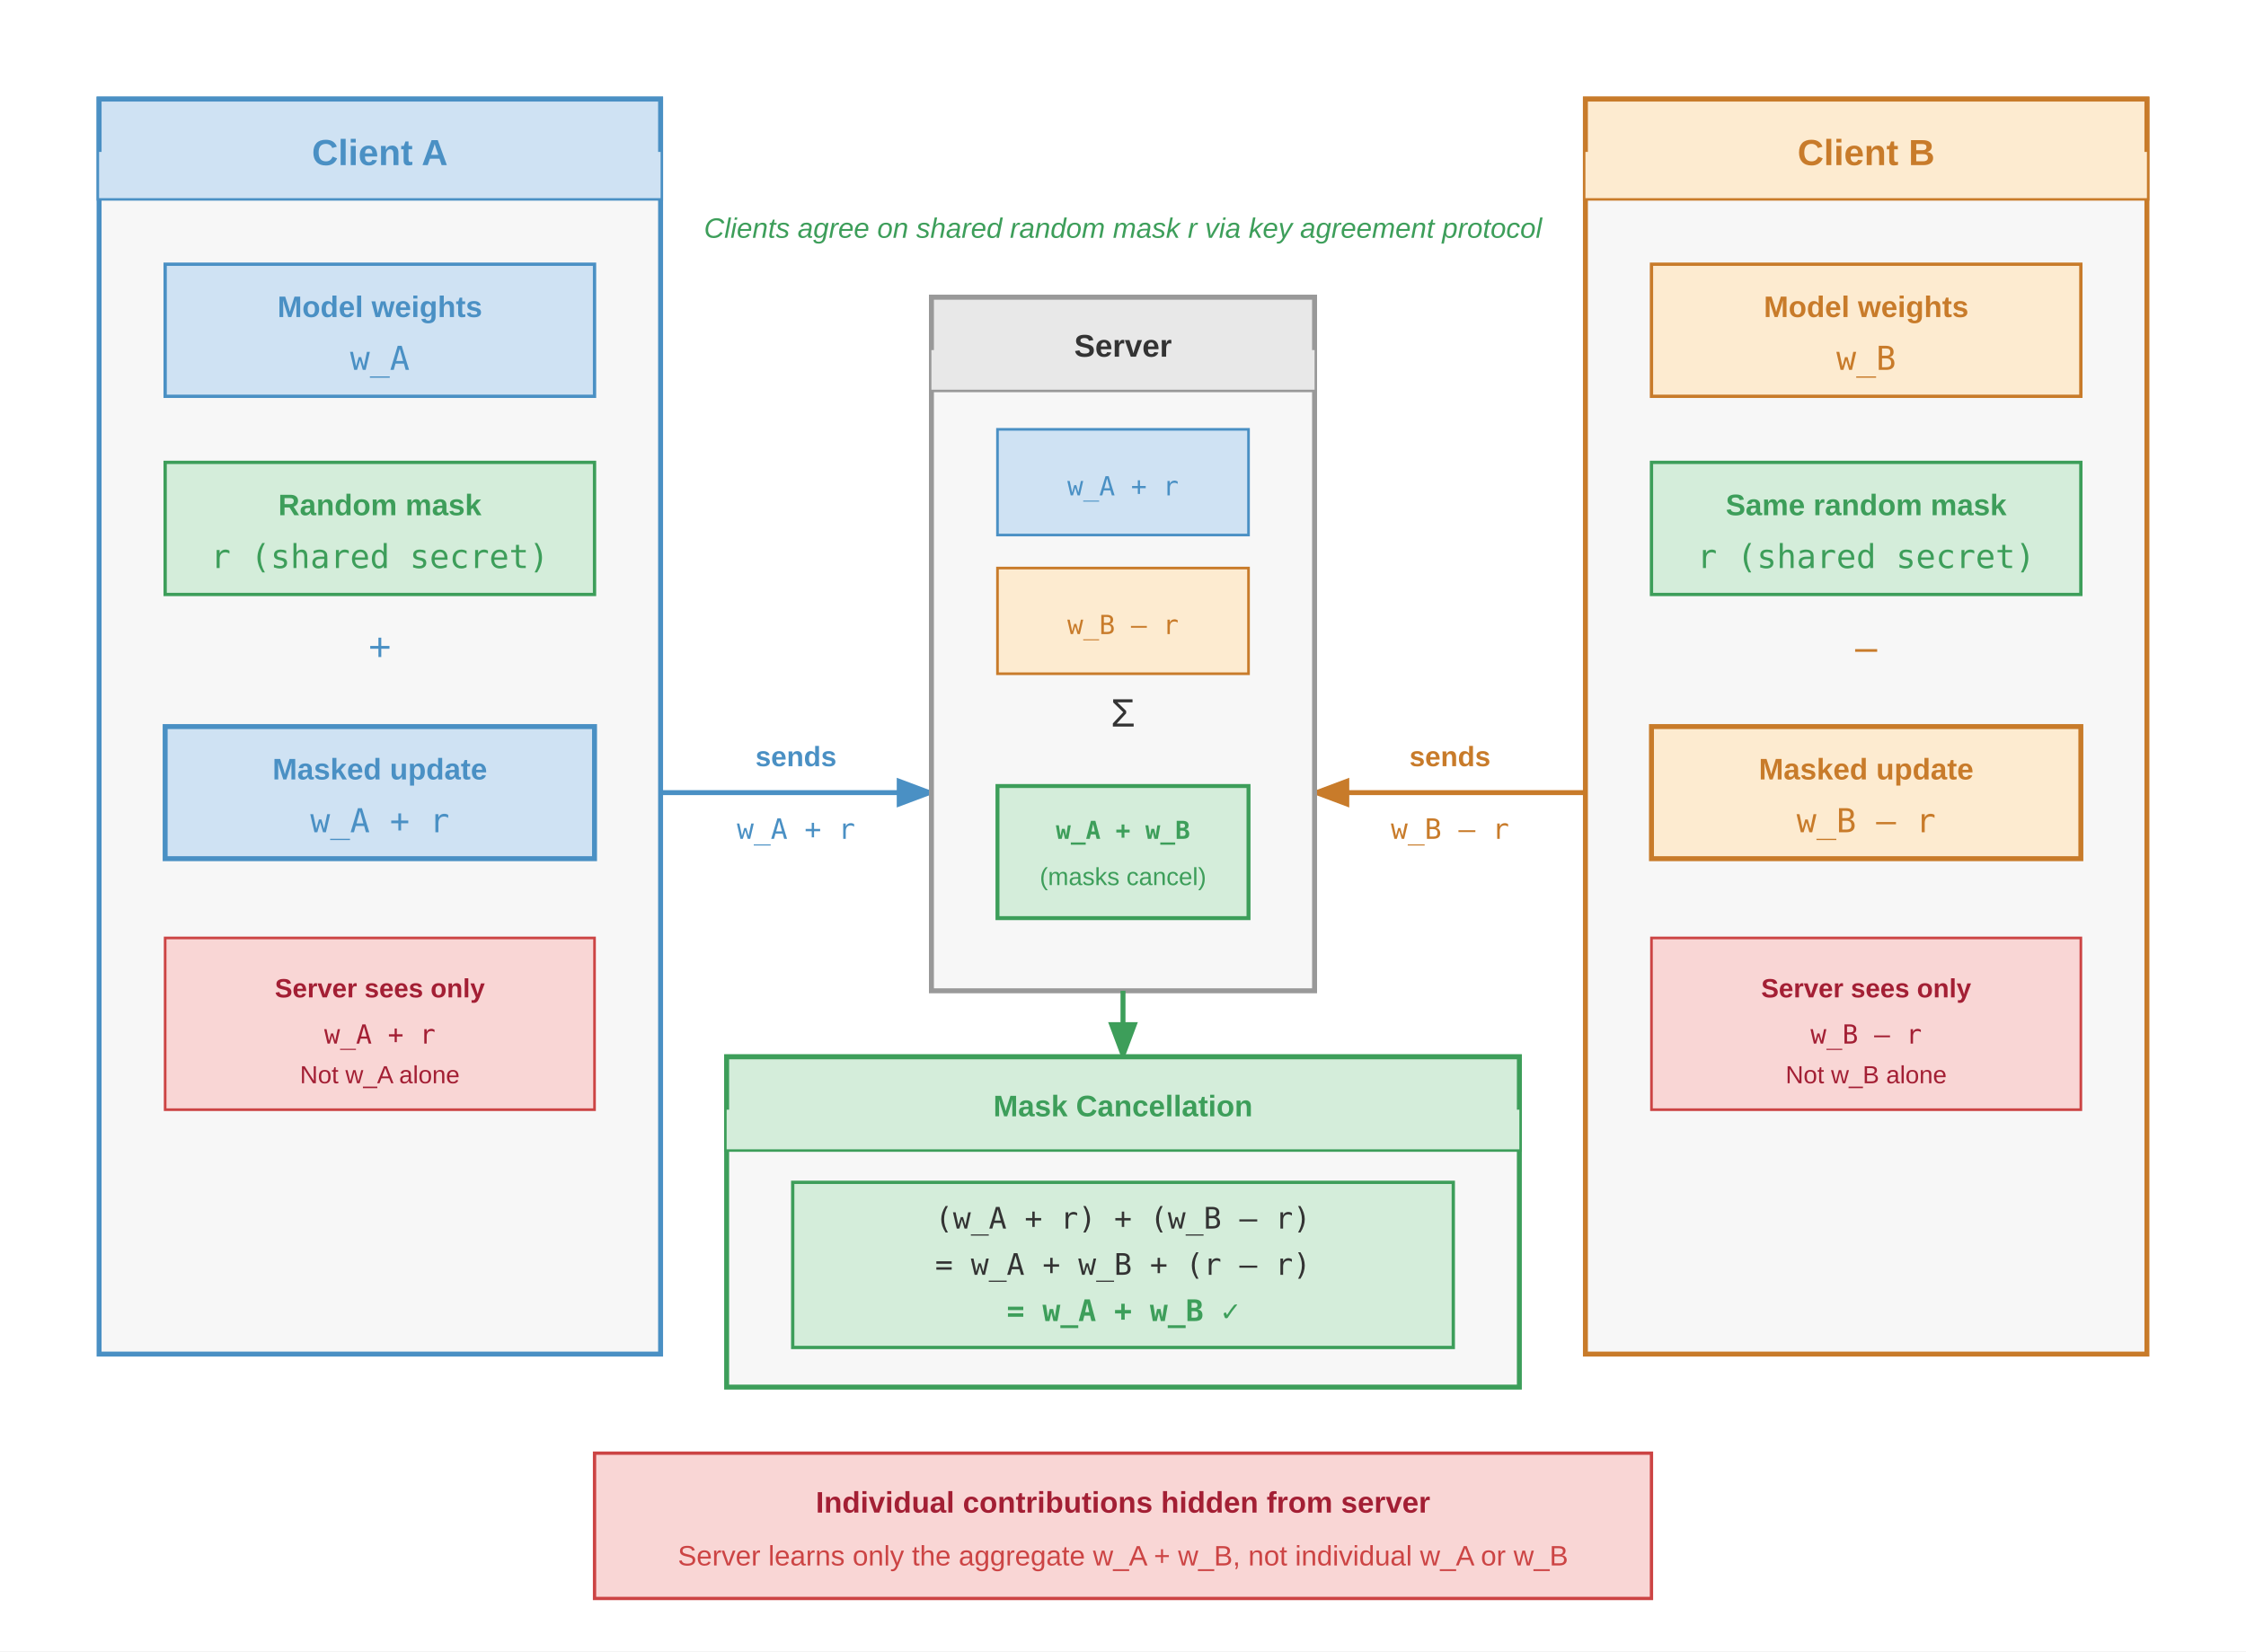
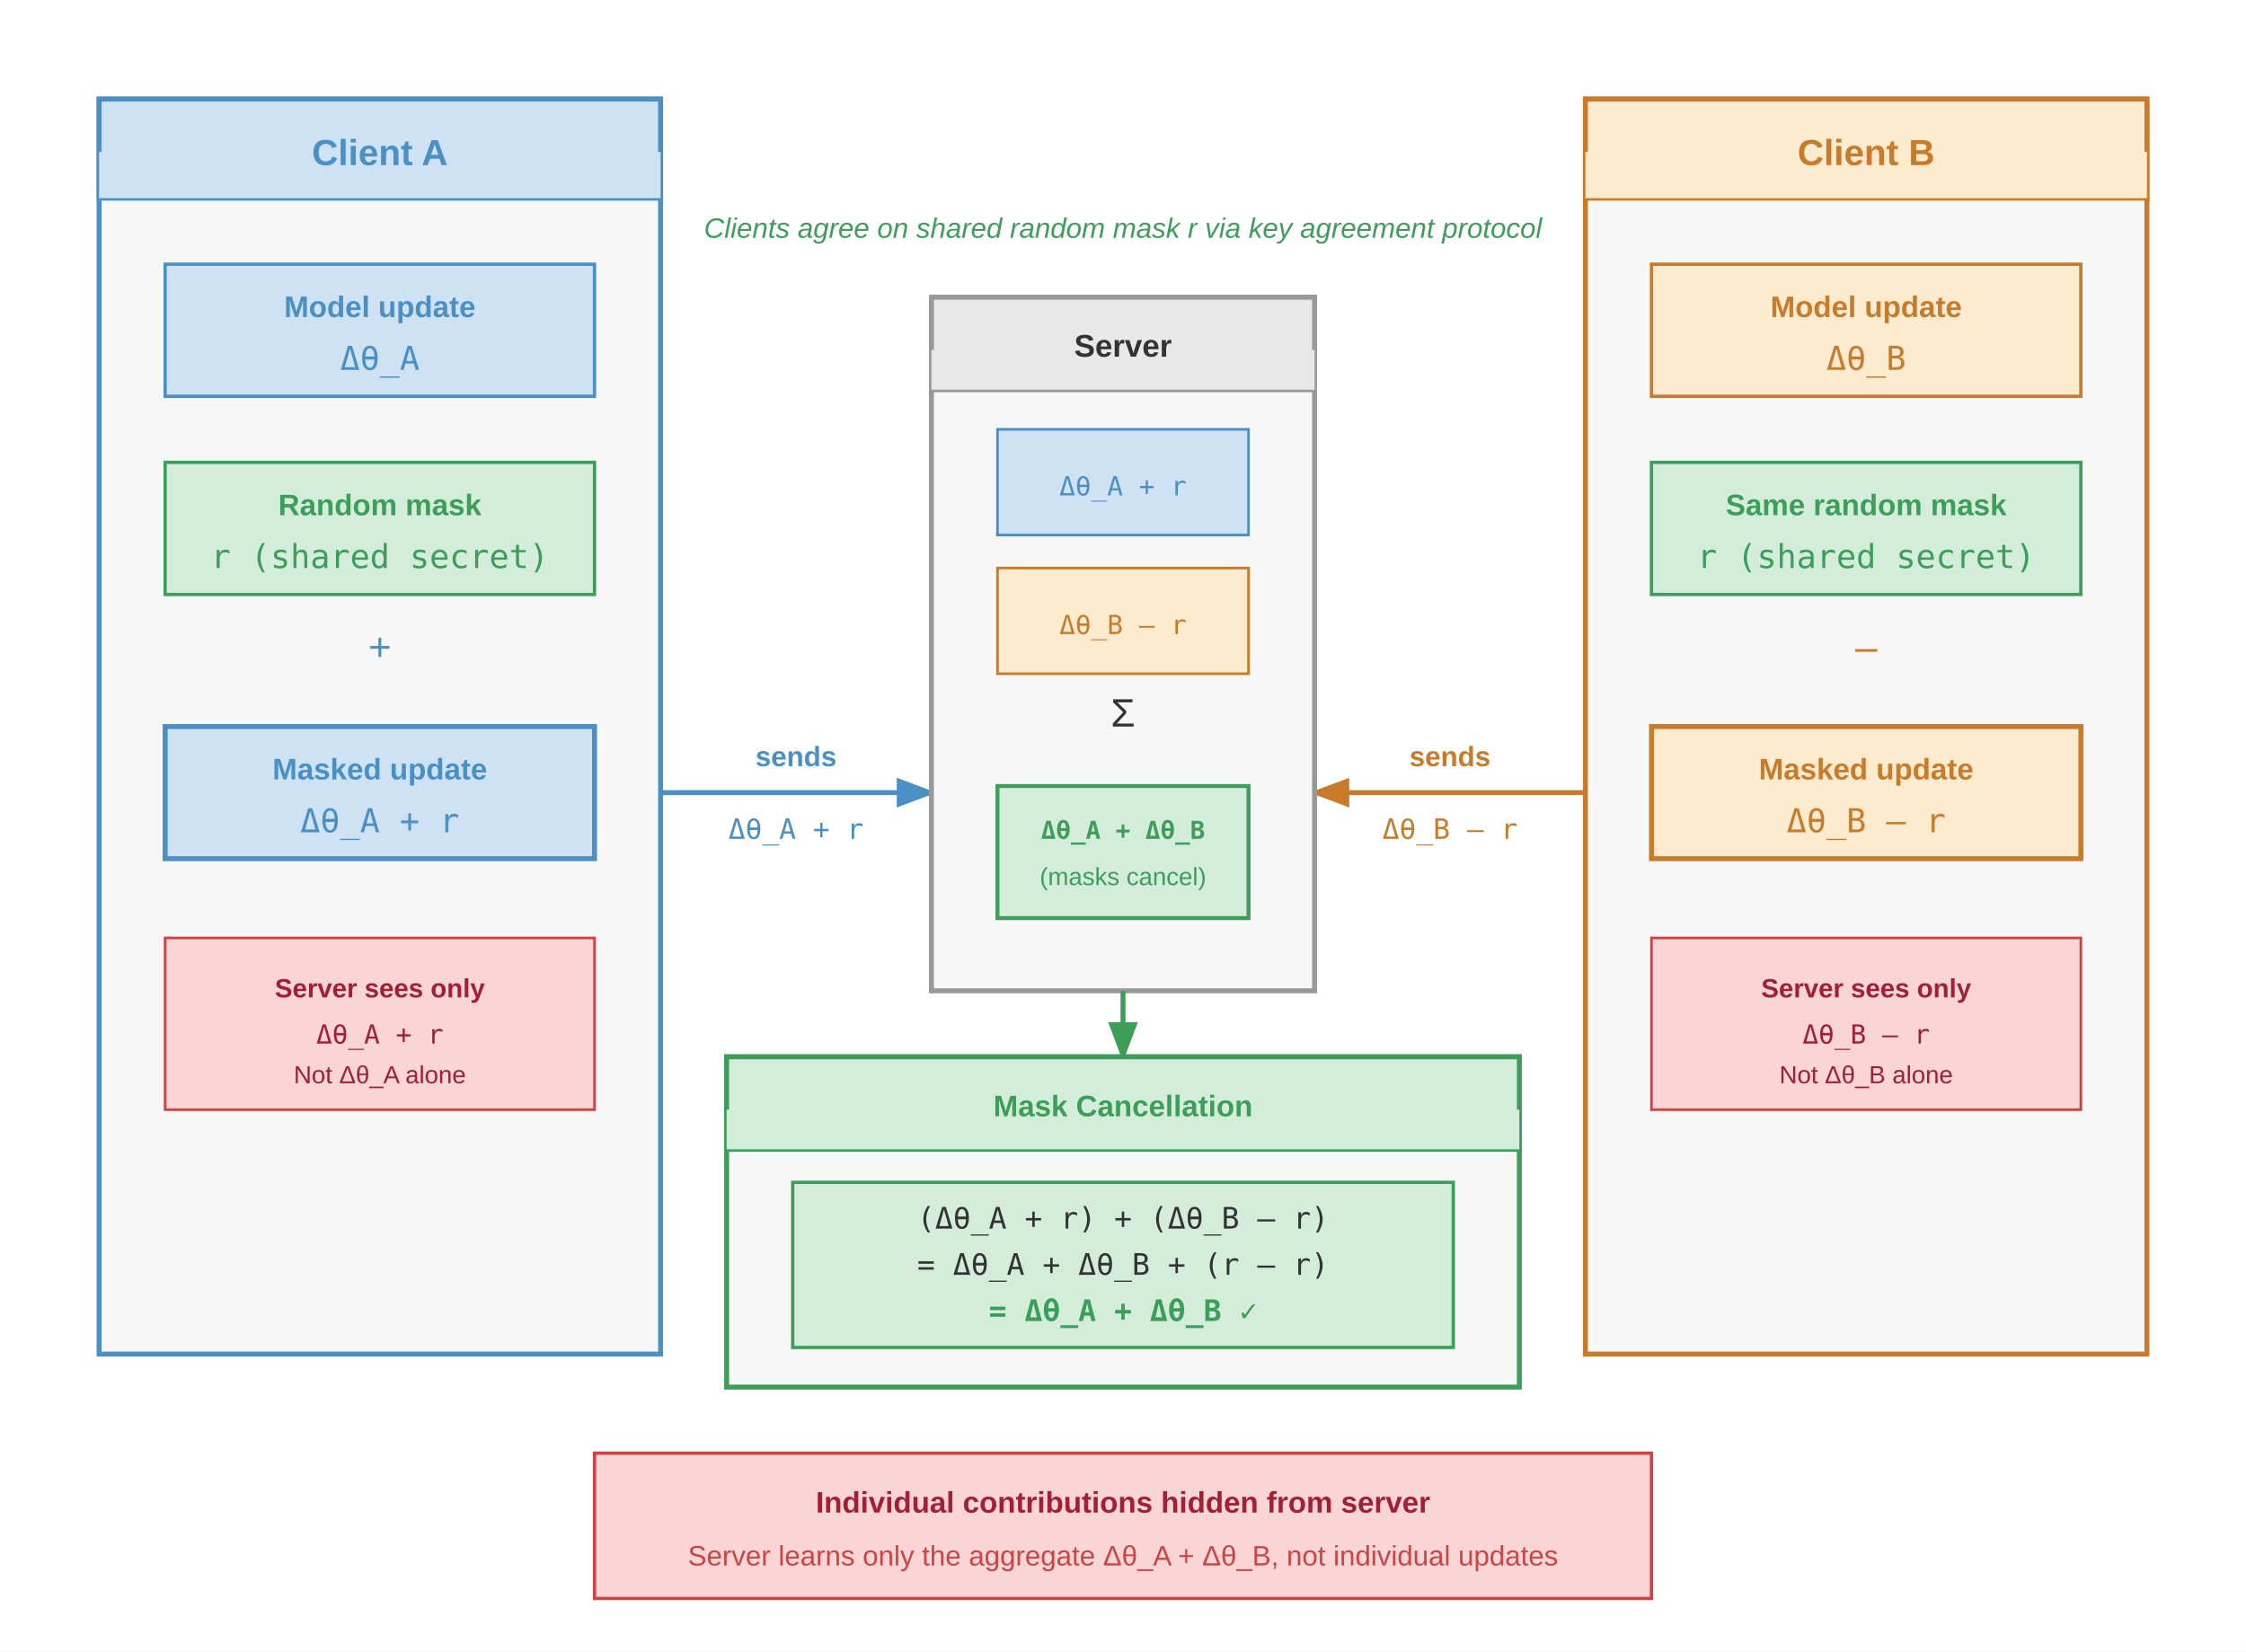
<svg xmlns="http://www.w3.org/2000/svg" font-family="Arial, Helvetica, sans-serif" viewBox="0 0 680 500">
  <defs>
    <marker id="arr" markerWidth="8" markerHeight="6" refX="7" refY="3" orient="auto">
      <path d="M0,0 L8,3 L0,6 Z" fill="#333" />
    </marker>
    <marker id="arr-blue" markerWidth="8" markerHeight="6" refX="7" refY="3" orient="auto">
      <path d="M0,0 L8,3 L0,6 Z" fill="#4a90c4" />
    </marker>
    <marker id="arr-green" markerWidth="8" markerHeight="6" refX="7" refY="3" orient="auto">
      <path d="M0,0 L8,3 L0,6 Z" fill="#3d9e5a" />
    </marker>
    <marker id="arr-orange" markerWidth="8" markerHeight="6" refX="7" refY="3" orient="auto">
      <path d="M0,0 L8,3 L0,6 Z" fill="#c87b2a" />
    </marker>
  </defs>
  <rect width="680" height="500" fill="#fff" />
  <text x="340" y="72" font-size="8.5" fill="#3d9e5a" text-anchor="middle" font-style="italic">Clients agree on shared random mask r via key agreement protocol</text>
  <rect x="30" y="30" width="170" height="380" fill="#f7f7f7" stroke="#4a90c4" stroke-width="1.5" />
  <rect x="30" y="30" width="170" height="30" fill="#cfe2f3" stroke="#4a90c4" stroke-width="1.5" />
  <rect x="30" y="46" width="170" height="14" fill="#cfe2f3" />
  <text x="115" y="50" font-size="11" font-weight="700" fill="#4a90c4" text-anchor="middle">Client A</text>
  <rect x="50" y="80" width="130" height="40" fill="#cfe2f3" stroke="#4a90c4" stroke-width="1" />
-   <text x="115" y="96" font-size="9" fill="#4a90c4" text-anchor="middle" font-weight="600">Model weights</text>
-   <text x="115" y="112" font-size="10" fill="#4a90c4" text-anchor="middle" font-family="monospace">w_A</text>
+   <text x="115" y="96" font-size="9" fill="#4a90c4" text-anchor="middle" font-weight="600">Model update</text>
+   <text x="115" y="112" font-size="10" fill="#4a90c4" text-anchor="middle" font-family="monospace">Δθ_A</text>
  <rect x="50" y="140" width="130" height="40" fill="#d4edda" stroke="#3d9e5a" stroke-width="1" />
  <text x="115" y="156" font-size="9" fill="#3d9e5a" text-anchor="middle" font-weight="600">Random mask</text>
  <text x="115" y="172" font-size="10" fill="#3d9e5a" text-anchor="middle" font-family="monospace">r (shared secret)</text>
  <text x="115" y="200" font-size="12" fill="#4a90c4" text-anchor="middle">+</text>
  <rect x="50" y="220" width="130" height="40" fill="#cfe2f3" stroke="#4a90c4" stroke-width="1.5" />
  <text x="115" y="236" font-size="9" fill="#4a90c4" text-anchor="middle" font-weight="600">Masked update</text>
-   <text x="115" y="252" font-size="10" fill="#4a90c4" text-anchor="middle" font-family="monospace">w_A + r</text>
+   <text x="115" y="252" font-size="10" fill="#4a90c4" text-anchor="middle" font-family="monospace">Δθ_A + r</text>
  <line x1="200" y1="240" x2="282" y2="240" stroke="#4a90c4" stroke-width="1.5" marker-end="url(#arr-blue)" />
  <text x="241" y="232" font-size="8.5" fill="#4a90c4" text-anchor="middle" font-weight="600">sends</text>
-   <text x="241" y="254" font-size="8.5" fill="#4a90c4" text-anchor="middle" font-family="monospace">w_A + r</text>
+   <text x="241" y="254" font-size="8.5" fill="#4a90c4" text-anchor="middle" font-family="monospace">Δθ_A + r</text>
  <rect x="50" y="284" width="130" height="52" fill="#f9d6d5" stroke="#c44" stroke-width="0.8" />
  <text x="115" y="302" font-size="8" fill="#a31f34" text-anchor="middle" font-weight="600">Server sees only</text>
-   <text x="115" y="316" font-size="8" fill="#a31f34" text-anchor="middle" font-family="monospace">w_A + r</text>
-   <text x="115" y="328" font-size="7.5" fill="#a31f34" text-anchor="middle">Not w_A alone</text>
+   <text x="115" y="316" font-size="8" fill="#a31f34" text-anchor="middle" font-family="monospace">Δθ_A + r</text>
+   <text x="115" y="328" font-size="7.5" fill="#a31f34" text-anchor="middle">Not Δθ_A alone</text>
  <rect x="480" y="30" width="170" height="380" fill="#f7f7f7" stroke="#c87b2a" stroke-width="1.5" />
  <rect x="480" y="30" width="170" height="30" fill="#fdebd0" stroke="#c87b2a" stroke-width="1.5" />
  <rect x="480" y="46" width="170" height="14" fill="#fdebd0" />
  <text x="565" y="50" font-size="11" font-weight="700" fill="#c87b2a" text-anchor="middle">Client B</text>
  <rect x="500" y="80" width="130" height="40" fill="#fdebd0" stroke="#c87b2a" stroke-width="1" />
-   <text x="565" y="96" font-size="9" fill="#c87b2a" text-anchor="middle" font-weight="600">Model weights</text>
-   <text x="565" y="112" font-size="10" fill="#c87b2a" text-anchor="middle" font-family="monospace">w_B</text>
+   <text x="565" y="96" font-size="9" fill="#c87b2a" text-anchor="middle" font-weight="600">Model update</text>
+   <text x="565" y="112" font-size="10" fill="#c87b2a" text-anchor="middle" font-family="monospace">Δθ_B</text>
  <rect x="500" y="140" width="130" height="40" fill="#d4edda" stroke="#3d9e5a" stroke-width="1" />
  <text x="565" y="156" font-size="9" fill="#3d9e5a" text-anchor="middle" font-weight="600">Same random mask</text>
  <text x="565" y="172" font-size="10" fill="#3d9e5a" text-anchor="middle" font-family="monospace">r (shared secret)</text>
  <text x="565" y="200" font-size="12" fill="#c87b2a" text-anchor="middle">–</text>
  <rect x="500" y="220" width="130" height="40" fill="#fdebd0" stroke="#c87b2a" stroke-width="1.5" />
  <text x="565" y="236" font-size="9" fill="#c87b2a" text-anchor="middle" font-weight="600">Masked update</text>
-   <text x="565" y="252" font-size="10" fill="#c87b2a" text-anchor="middle" font-family="monospace">w_B – r</text>
+   <text x="565" y="252" font-size="10" fill="#c87b2a" text-anchor="middle" font-family="monospace">Δθ_B – r</text>
  <line x1="480" y1="240" x2="398" y2="240" stroke="#c87b2a" stroke-width="1.5" marker-end="url(#arr-orange)" />
  <text x="439" y="232" font-size="8.5" fill="#c87b2a" text-anchor="middle" font-weight="600">sends</text>
-   <text x="439" y="254" font-size="8.5" fill="#c87b2a" text-anchor="middle" font-family="monospace">w_B – r</text>
+   <text x="439" y="254" font-size="8.5" fill="#c87b2a" text-anchor="middle" font-family="monospace">Δθ_B – r</text>
  <rect x="500" y="284" width="130" height="52" fill="#f9d6d5" stroke="#c44" stroke-width="0.8" />
  <text x="565" y="302" font-size="8" fill="#a31f34" text-anchor="middle" font-weight="600">Server sees only</text>
-   <text x="565" y="316" font-size="8" fill="#a31f34" text-anchor="middle" font-family="monospace">w_B – r</text>
-   <text x="565" y="328" font-size="7.5" fill="#a31f34" text-anchor="middle">Not w_B alone</text>
+   <text x="565" y="316" font-size="8" fill="#a31f34" text-anchor="middle" font-family="monospace">Δθ_B – r</text>
+   <text x="565" y="328" font-size="7.5" fill="#a31f34" text-anchor="middle">Not Δθ_B alone</text>
  <rect x="282" y="90" width="116" height="210" fill="#f7f7f7" stroke="#999" stroke-width="1.5" />
  <rect x="282" y="90" width="116" height="28" fill="#e8e8e8" stroke="#999" stroke-width="1.5" />
  <rect x="282" y="106" width="116" height="12" fill="#e8e8e8" />
  <text x="340" y="108" font-size="9.5" font-weight="700" fill="#333" text-anchor="middle">Server</text>
  <rect x="302" y="130" width="76" height="32" fill="#cfe2f3" stroke="#4a90c4" stroke-width="0.8" />
-   <text x="340" y="150" font-size="8" fill="#4a90c4" text-anchor="middle" font-family="monospace">w_A + r</text>
+   <text x="340" y="150" font-size="8" fill="#4a90c4" text-anchor="middle" font-family="monospace">Δθ_A + r</text>
  <rect x="302" y="172" width="76" height="32" fill="#fdebd0" stroke="#c87b2a" stroke-width="0.8" />
-   <text x="340" y="192" font-size="8" fill="#c87b2a" text-anchor="middle" font-family="monospace">w_B – r</text>
+   <text x="340" y="192" font-size="8" fill="#c87b2a" text-anchor="middle" font-family="monospace">Δθ_B – r</text>
  <text x="340" y="220" font-size="12" fill="#333" text-anchor="middle">Σ</text>
  <rect x="302" y="238" width="76" height="40" fill="#d4edda" stroke="#3d9e5a" stroke-width="1.2" />
-   <text x="340" y="254" font-size="7.5" fill="#3d9e5a" text-anchor="middle" font-weight="600" font-family="monospace">w_A + w_B</text>
+   <text x="340" y="254" font-size="7.5" fill="#3d9e5a" text-anchor="middle" font-weight="600" font-family="monospace">Δθ_A + Δθ_B</text>
  <text x="340" y="268" font-size="7.5" fill="#3d9e5a" text-anchor="middle">(masks cancel)</text>
  <line x1="340" y1="300" x2="340" y2="320" stroke="#3d9e5a" stroke-width="1.5" marker-end="url(#arr-green)" />
  <rect x="220" y="320" width="240" height="100" fill="#f7f7f7" stroke="#3d9e5a" stroke-width="1.5" />
  <rect x="220" y="320" width="240" height="28" fill="#d4edda" stroke="#3d9e5a" stroke-width="1.5" />
  <rect x="220" y="336" width="240" height="12" fill="#d4edda" />
  <text x="340" y="338" font-size="9" font-weight="700" fill="#3d9e5a" text-anchor="middle">Mask Cancellation</text>
  <rect x="240" y="358" width="200" height="50" fill="#d4edda" stroke="#3d9e5a" stroke-width="1" />
-   <text x="340" y="372" font-size="9" fill="#333" text-anchor="middle" font-family="monospace">(w_A + r) + (w_B – r)</text>
-   <text x="340" y="386" font-size="9" fill="#333" text-anchor="middle" font-family="monospace">= w_A + w_B + (r – r)</text>
-   <text x="340" y="400" font-size="9" fill="#3d9e5a" text-anchor="middle" font-weight="700" font-family="monospace">= w_A + w_B ✓</text>
+   <text x="340" y="372" font-size="9" fill="#333" text-anchor="middle" font-family="monospace">(Δθ_A + r) + (Δθ_B – r)</text>
+   <text x="340" y="386" font-size="9" fill="#333" text-anchor="middle" font-family="monospace">= Δθ_A + Δθ_B + (r – r)</text>
+   <text x="340" y="400" font-size="9" fill="#3d9e5a" text-anchor="middle" font-weight="700" font-family="monospace">= Δθ_A + Δθ_B ✓</text>
  <rect x="180" y="440" width="320" height="44" fill="#f9d6d5" stroke="#c44" stroke-width="1" />
  <text x="340" y="458" font-size="9" font-weight="700" fill="#a31f34" text-anchor="middle">Individual contributions hidden from server</text>
-   <text x="340" y="474" font-size="8.5" fill="#c44" text-anchor="middle">Server learns only the aggregate w_A + w_B, not individual w_A or w_B</text>
+   <text x="340" y="474" font-size="8.5" fill="#c44" text-anchor="middle">Server learns only the aggregate Δθ_A + Δθ_B, not individual updates</text>
</svg>
